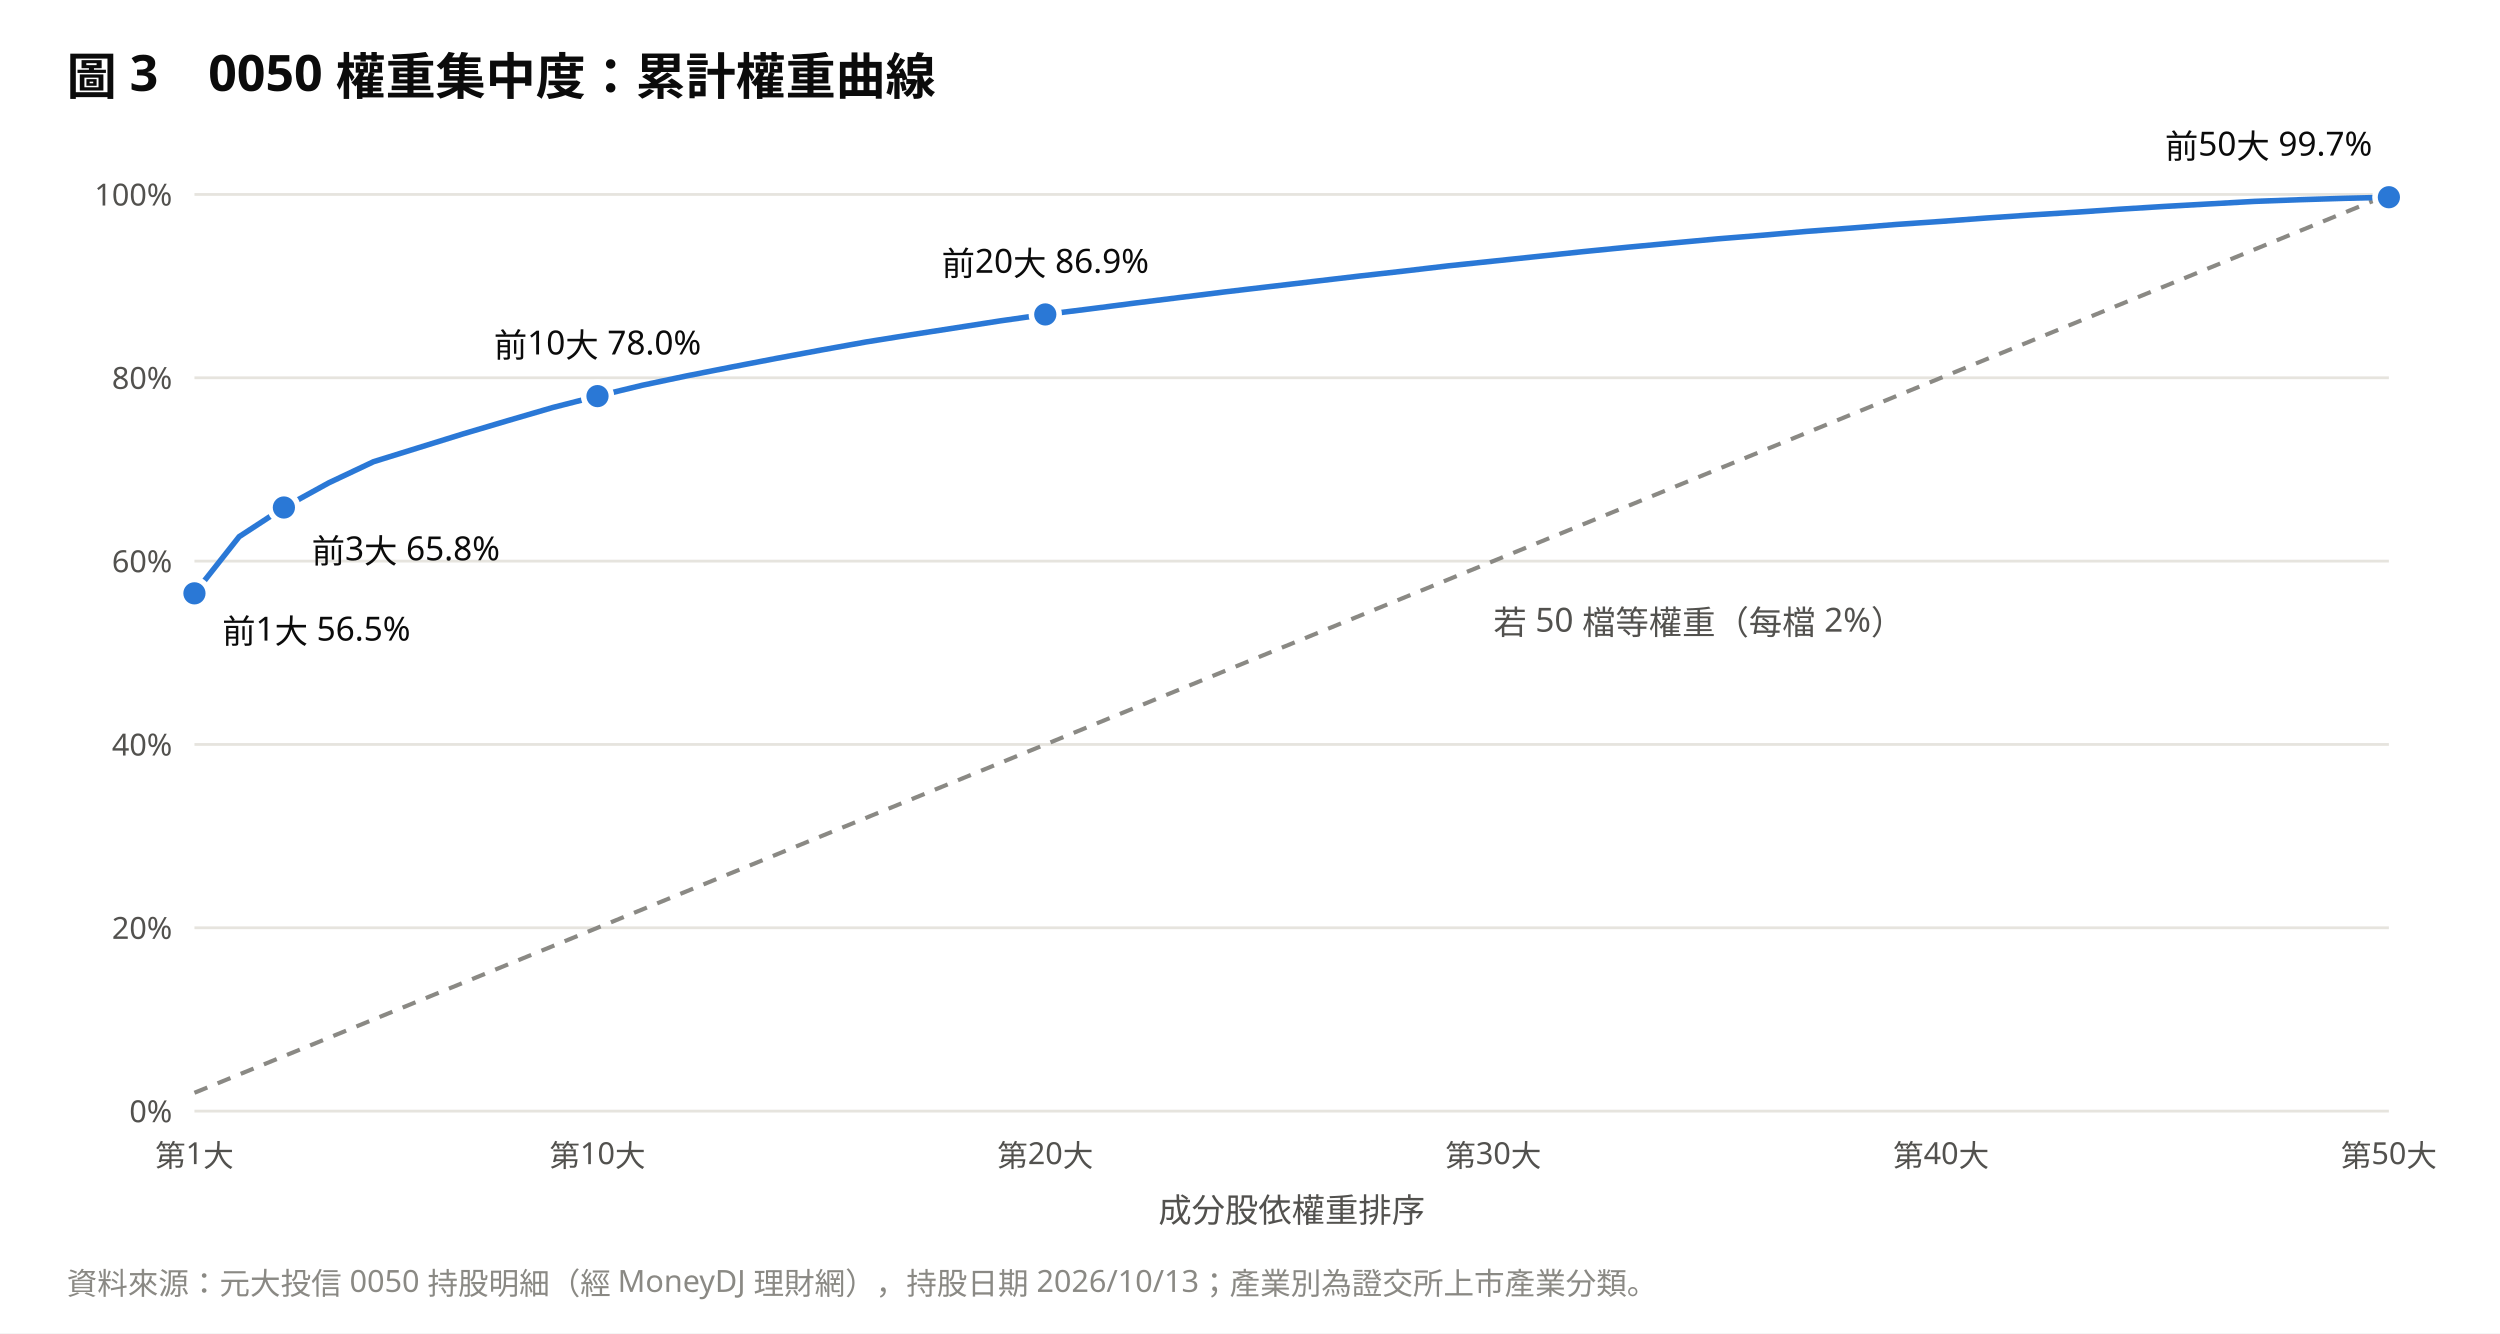
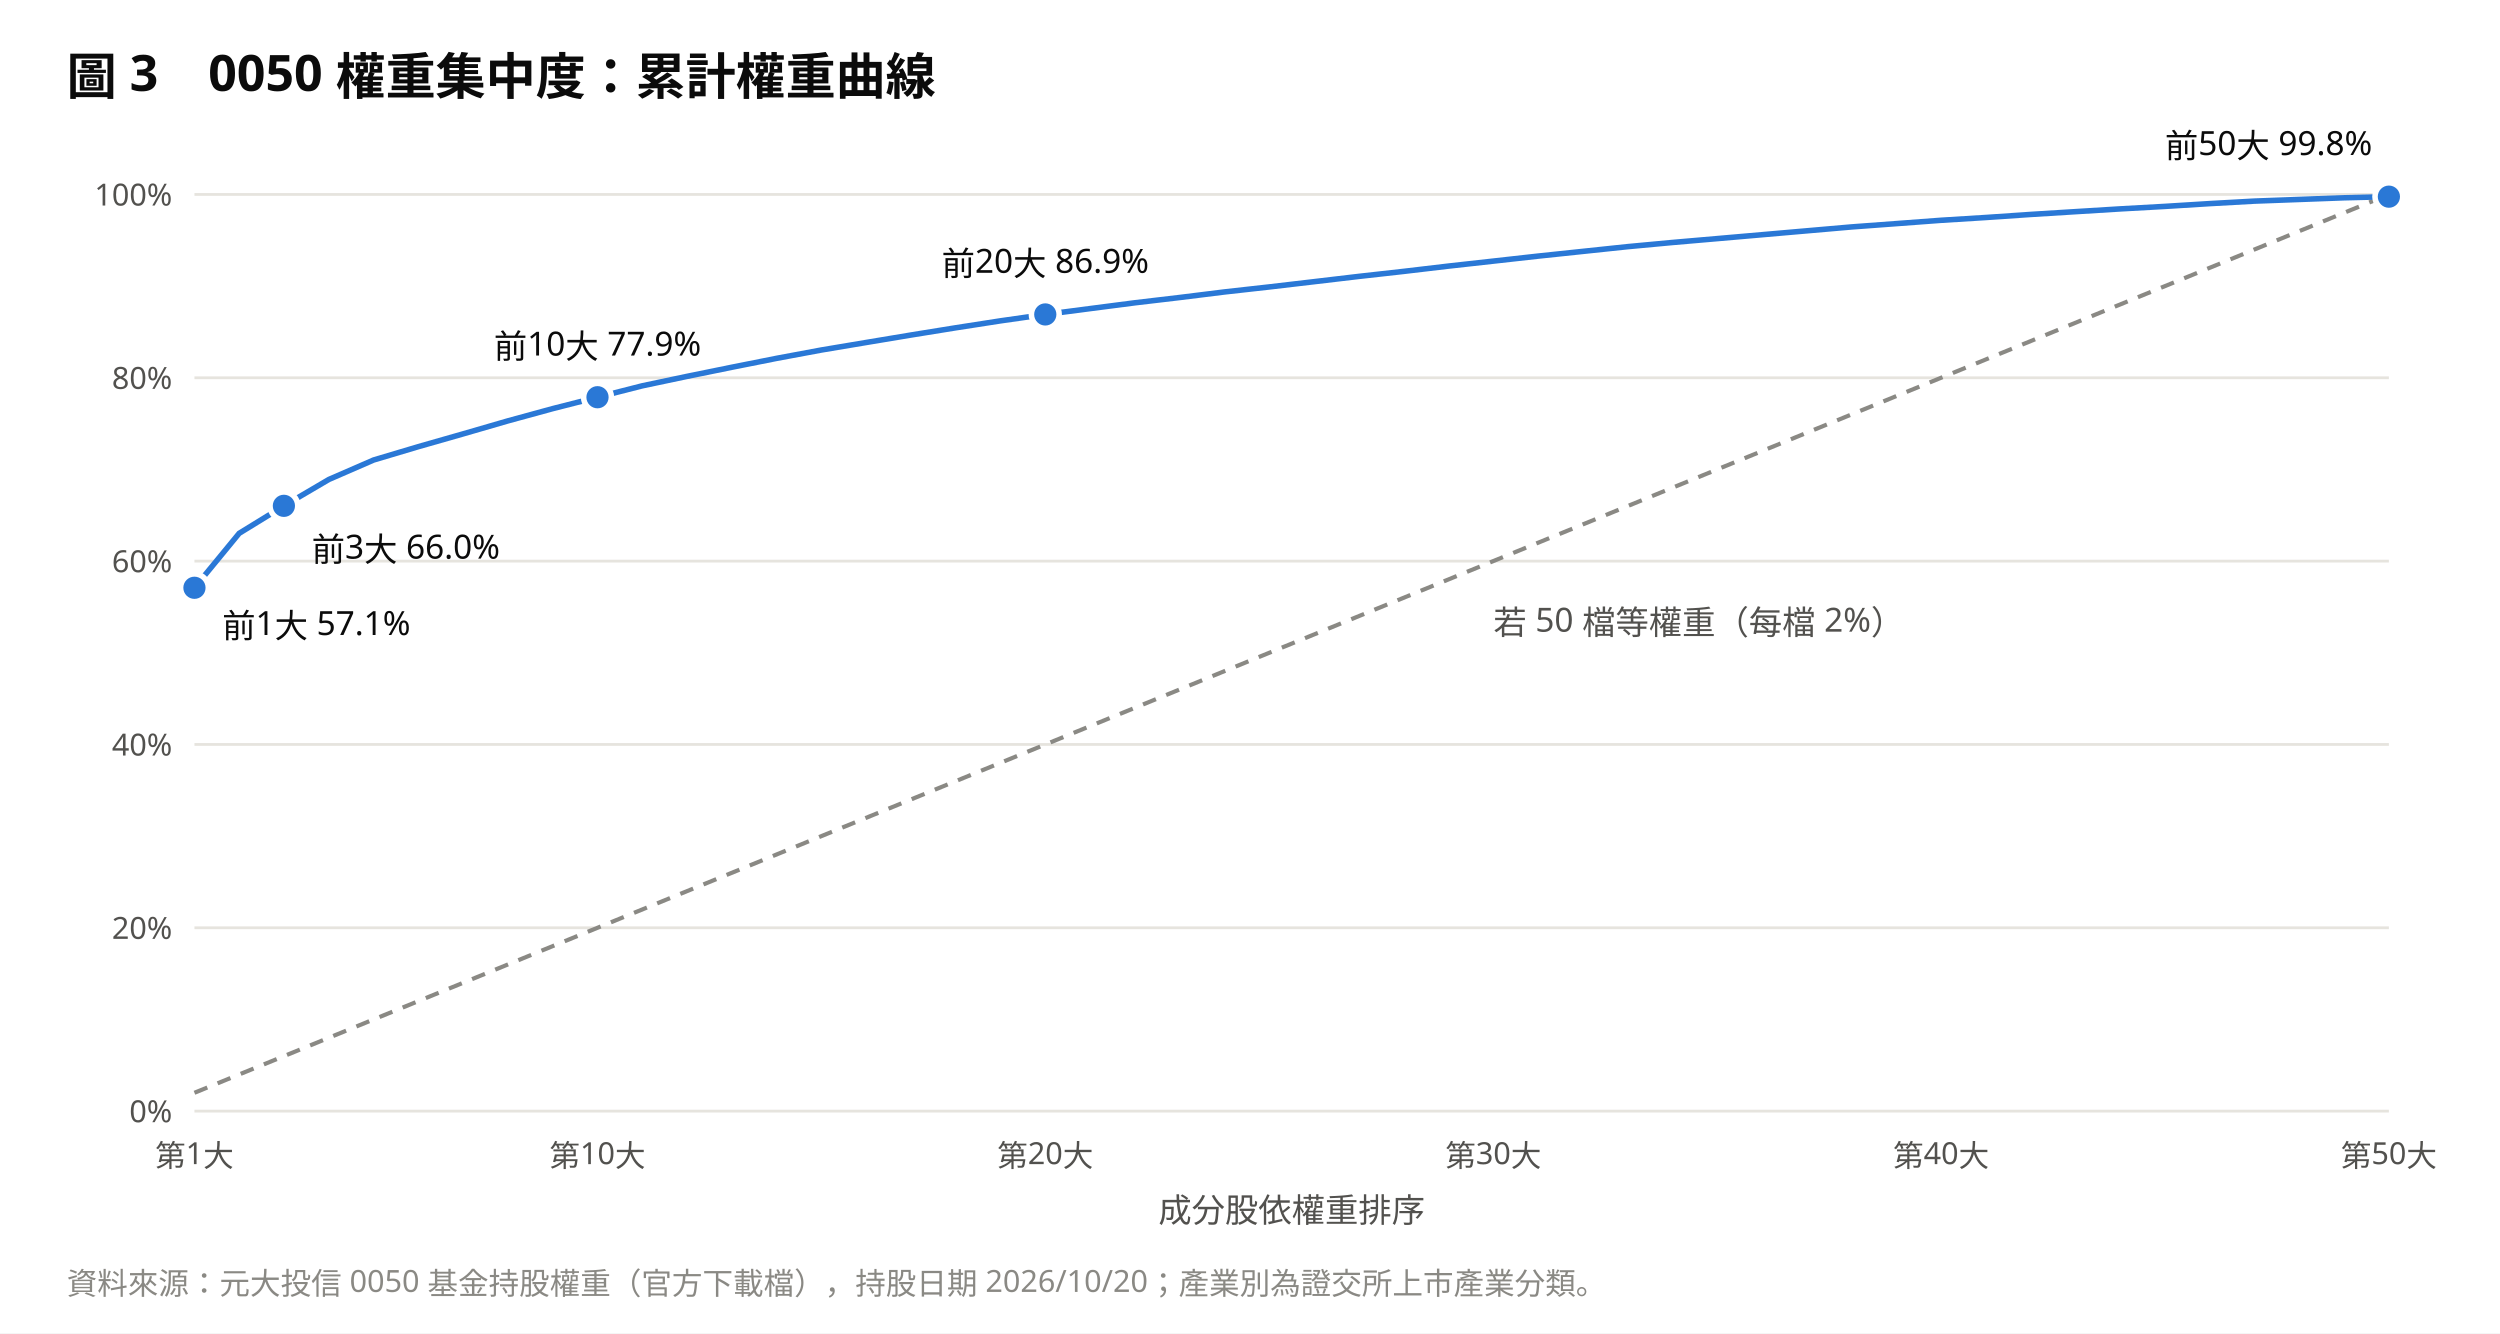
<svg xmlns="http://www.w3.org/2000/svg" viewBox="0 0 900 480" width="900" height="480" font-family="'PingFang TC','Noto Sans TC','Microsoft JhengHei','WenQuanYi Zen Hei',sans-serif" font-size="13">
  <rect width="900" height="480" fill="#ffffff" />
  <text x="24" y="34" font-size="18" font-weight="700" fill="#0b0b0b">圖 3　0050 權重集中度：累計權重曲線</text>
  <line x1="70" x2="860" y1="400.0" y2="400.0" stroke="#e6e4de" />
  <text x="62" y="404.0" text-anchor="end" font-size="11" fill="#52514e">0%</text>
  <line x1="70" x2="860" y1="334.0" y2="334.0" stroke="#e6e4de" />
  <text x="62" y="338.0" text-anchor="end" font-size="11" fill="#52514e">20%</text>
  <line x1="70" x2="860" y1="268.0" y2="268.0" stroke="#e6e4de" />
  <text x="62" y="272.0" text-anchor="end" font-size="11" fill="#52514e">40%</text>
  <line x1="70" x2="860" y1="202.0" y2="202.0" stroke="#e6e4de" />
  <text x="62" y="206.0" text-anchor="end" font-size="11" fill="#52514e">60%</text>
  <line x1="70" x2="860" y1="136.0" y2="136.0" stroke="#e6e4de" />
  <text x="62" y="140.0" text-anchor="end" font-size="11" fill="#52514e">80%</text>
  <line x1="70" x2="860" y1="70.0" y2="70.0" stroke="#e6e4de" />
  <text x="62" y="74.0" text-anchor="end" font-size="11" fill="#52514e">100%</text>
  <text x="70.0" y="420" text-anchor="middle" font-size="11" fill="#52514e">第1大</text>
  <text x="215.1" y="420" text-anchor="middle" font-size="11" fill="#52514e">第10大</text>
  <text x="376.3" y="420" text-anchor="middle" font-size="11" fill="#52514e">第20大</text>
  <text x="537.6" y="420" text-anchor="middle" font-size="11" fill="#52514e">第30大</text>
  <text x="698.8" y="420" text-anchor="middle" font-size="11" fill="#52514e">第40大</text>
  <text x="860.0" y="420" text-anchor="middle" font-size="11" fill="#52514e">第50大</text>
  <text x="465.0" y="440" text-anchor="middle" font-size="12" fill="#52514e">成分股依權重排序</text>
  <line x1="70.0" y1="393.4" x2="860.0" y2="70.0" stroke="#8a8984" stroke-width="1.5" stroke-dasharray="5 4" />
  <text x="537.6" y="228.4" font-size="12" fill="#52514e">若 50 檔等權重（每檔 2%）</text>
-   <polyline points="70.0,213.6 86.1,193.2 102.2,182.7 118.4,173.8 134.5,166.2 150.6,161.2 166.7,156.2 182.9,151.4 199.0,146.7 215.1,142.6 231.2,138.7 247.3,135.3 263.5,132.1 279.6,129.0 295.7,126.0 311.8,123.1 328.0,120.5 344.1,118.0 360.2,115.5 376.3,113.2 392.4,111.2 408.6,109.1 424.7,107.1 440.8,105.1 456.9,103.2 473.1,101.3 489.2,99.4 505.3,97.6 521.4,95.7 537.6,94.0 553.7,92.3 569.8,90.6 585.9,89.0 602.0,87.5 618.2,86.0 634.3,84.7 650.4,83.3 666.5,82.1 682.7,80.8 698.8,79.7 714.9,78.5 731.0,77.4 747.1,76.4 763.3,75.3 779.4,74.3 795.5,73.4 811.6,72.5 827.8,71.9 843.9,71.4 860.0,71.0" fill="none" stroke="#2a78d6" stroke-width="2" />
-   <circle cx="70.0" cy="213.6" r="5" fill="#2a78d6" stroke="#ffffff" stroke-width="2" />
-   <text x="80.0" y="231.6" text-anchor="start" font-size="12" fill="#0b0b0b">前1大 56.5%</text>
-   <circle cx="102.2" cy="182.7" r="5" fill="#2a78d6" stroke="#ffffff" stroke-width="2" />
-   <text x="112.2" y="202.7" text-anchor="start" font-size="12" fill="#0b0b0b">前3大 65.8%</text>
-   <circle cx="215.1" cy="142.6" r="5" fill="#2a78d6" stroke="#ffffff" stroke-width="2" />
-   <text x="215.1" y="128.6" text-anchor="middle" font-size="12" fill="#0b0b0b">前10大 78.0%</text>
+   <polyline points="70.0,211.6 86.1,192.0 102.2,182.1 118.4,172.6 134.5,165.6 150.6,160.8 166.7,156.2 182.9,151.5 199.0,147.1 215.1,143.0 231.2,138.9 247.3,135.5 263.5,132.2 279.6,129.0 295.7,126.0 311.8,123.3 328.0,120.6 344.1,118.0 360.2,115.5 376.3,113.2 392.4,111.1 408.6,109.0 424.7,107.1 440.8,105.1 456.9,103.3 473.1,101.4 489.2,99.5 505.3,97.7 521.4,95.8 537.6,94.0 553.7,92.2 569.8,90.5 585.9,88.8 602.0,87.3 618.2,85.9 634.3,84.5 650.4,83.1 666.5,81.7 682.7,80.5 698.8,79.3 714.9,78.3 731.0,77.2 747.1,76.2 763.3,75.2 779.4,74.3 795.5,73.3 811.6,72.4 827.8,71.8 843.9,71.2 860.0,70.8" fill="none" stroke="#2a78d6" stroke-width="2" />
+   <circle cx="70.0" cy="211.6" r="5" fill="#2a78d6" stroke="#ffffff" stroke-width="2" />
+   <text x="80.0" y="229.6" text-anchor="start" font-size="12" fill="#0b0b0b">前1大 57.1%</text>
+   <circle cx="102.2" cy="182.1" r="5" fill="#2a78d6" stroke="#ffffff" stroke-width="2" />
+   <text x="112.2" y="202.1" text-anchor="start" font-size="12" fill="#0b0b0b">前3大 66.0%</text>
+   <circle cx="215.1" cy="143.0" r="5" fill="#2a78d6" stroke="#ffffff" stroke-width="2" />
+   <text x="215.1" y="129.0" text-anchor="middle" font-size="12" fill="#0b0b0b">前10大 77.9%</text>
  <circle cx="376.3" cy="113.2" r="5" fill="#2a78d6" stroke="#ffffff" stroke-width="2" />
  <text x="376.3" y="99.2" text-anchor="middle" font-size="12" fill="#0b0b0b">前20大 86.9%</text>
-   <circle cx="860.0" cy="71.0" r="5" fill="#2a78d6" stroke="#ffffff" stroke-width="2" />
-   <text x="854.0" y="57.0" text-anchor="end" font-size="12" fill="#0b0b0b">前50大 99.7%</text>
-   <text x="24" y="466" font-size="11" fill="#8a8984">資料來源：元大投信 0050 持股明細（經 MoneyDJ 理財網），持股日期 2026/10/13；產業別為證交所上市產業分類。</text>
+   <circle cx="860.0" cy="70.8" r="5" fill="#2a78d6" stroke="#ffffff" stroke-width="2" />
+   <text x="854.0" y="56.8" text-anchor="end" font-size="12" fill="#0b0b0b">前50大 99.8%</text>
+   <text x="24" y="466" font-size="11" fill="#8a8984">資料來源：元大投信 0050 基金持股權重（官方下載檔），持股日期 2026/10/20；產業別為證交所上市產業分類。</text>
</svg>
